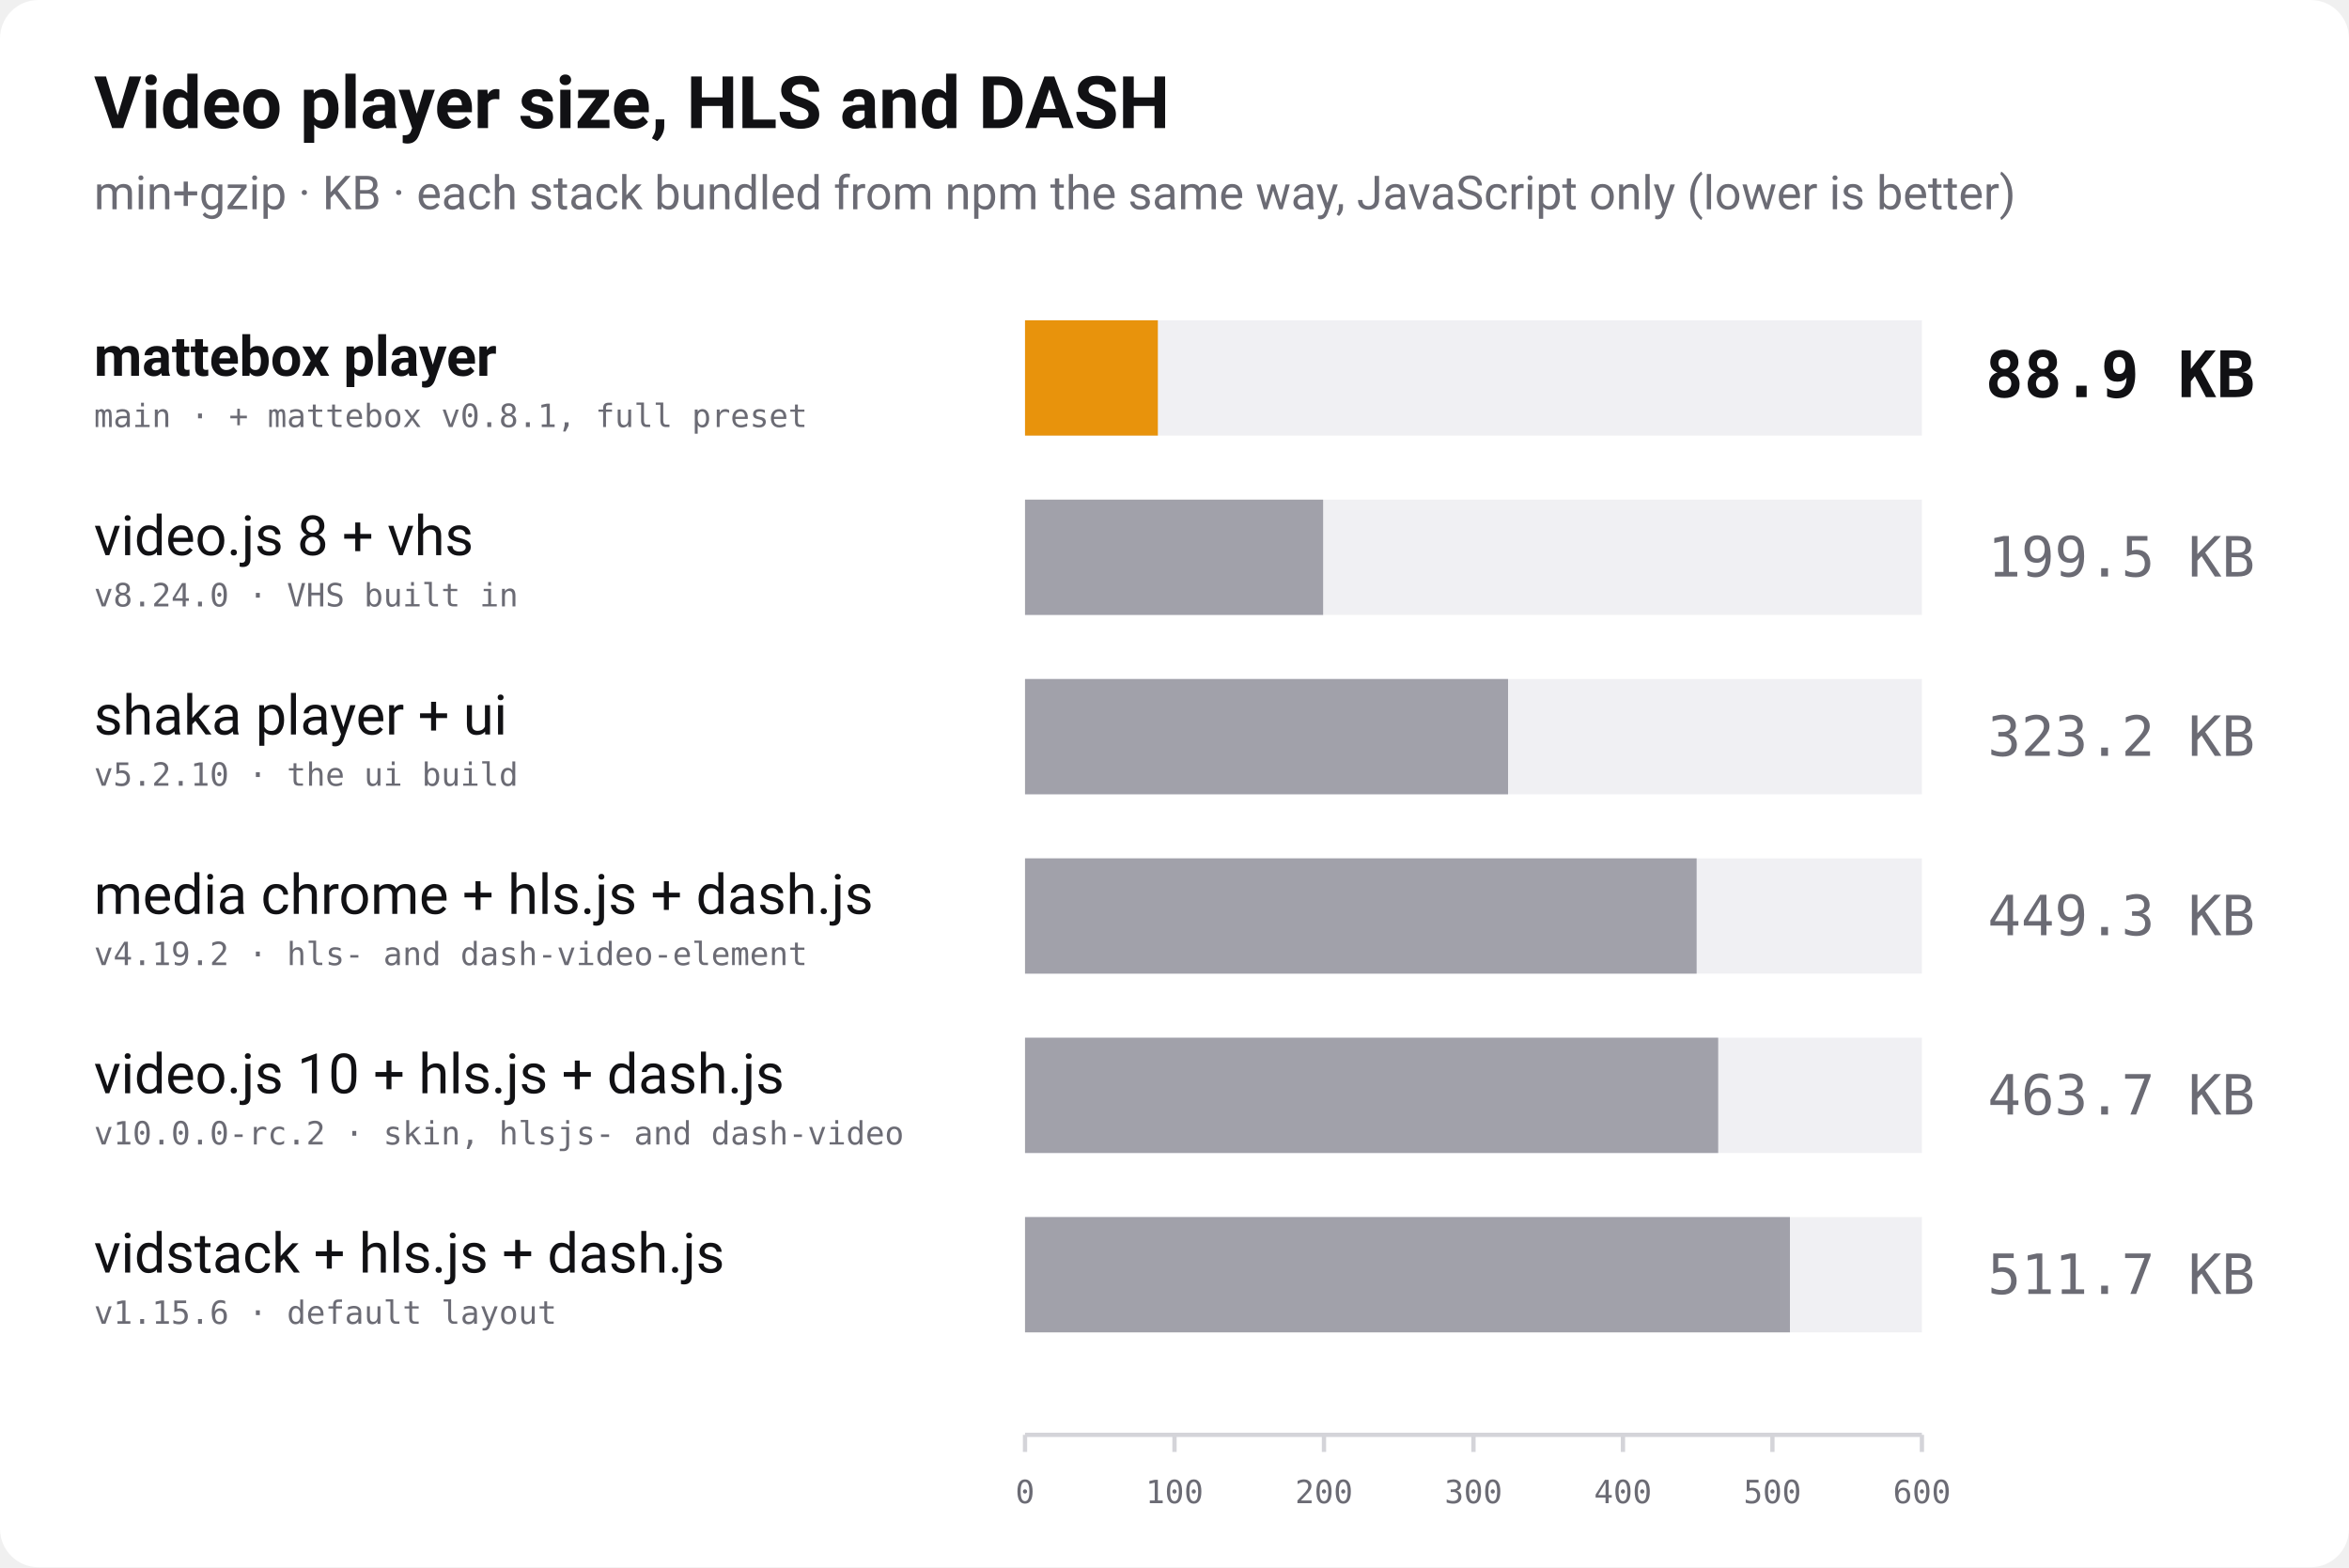
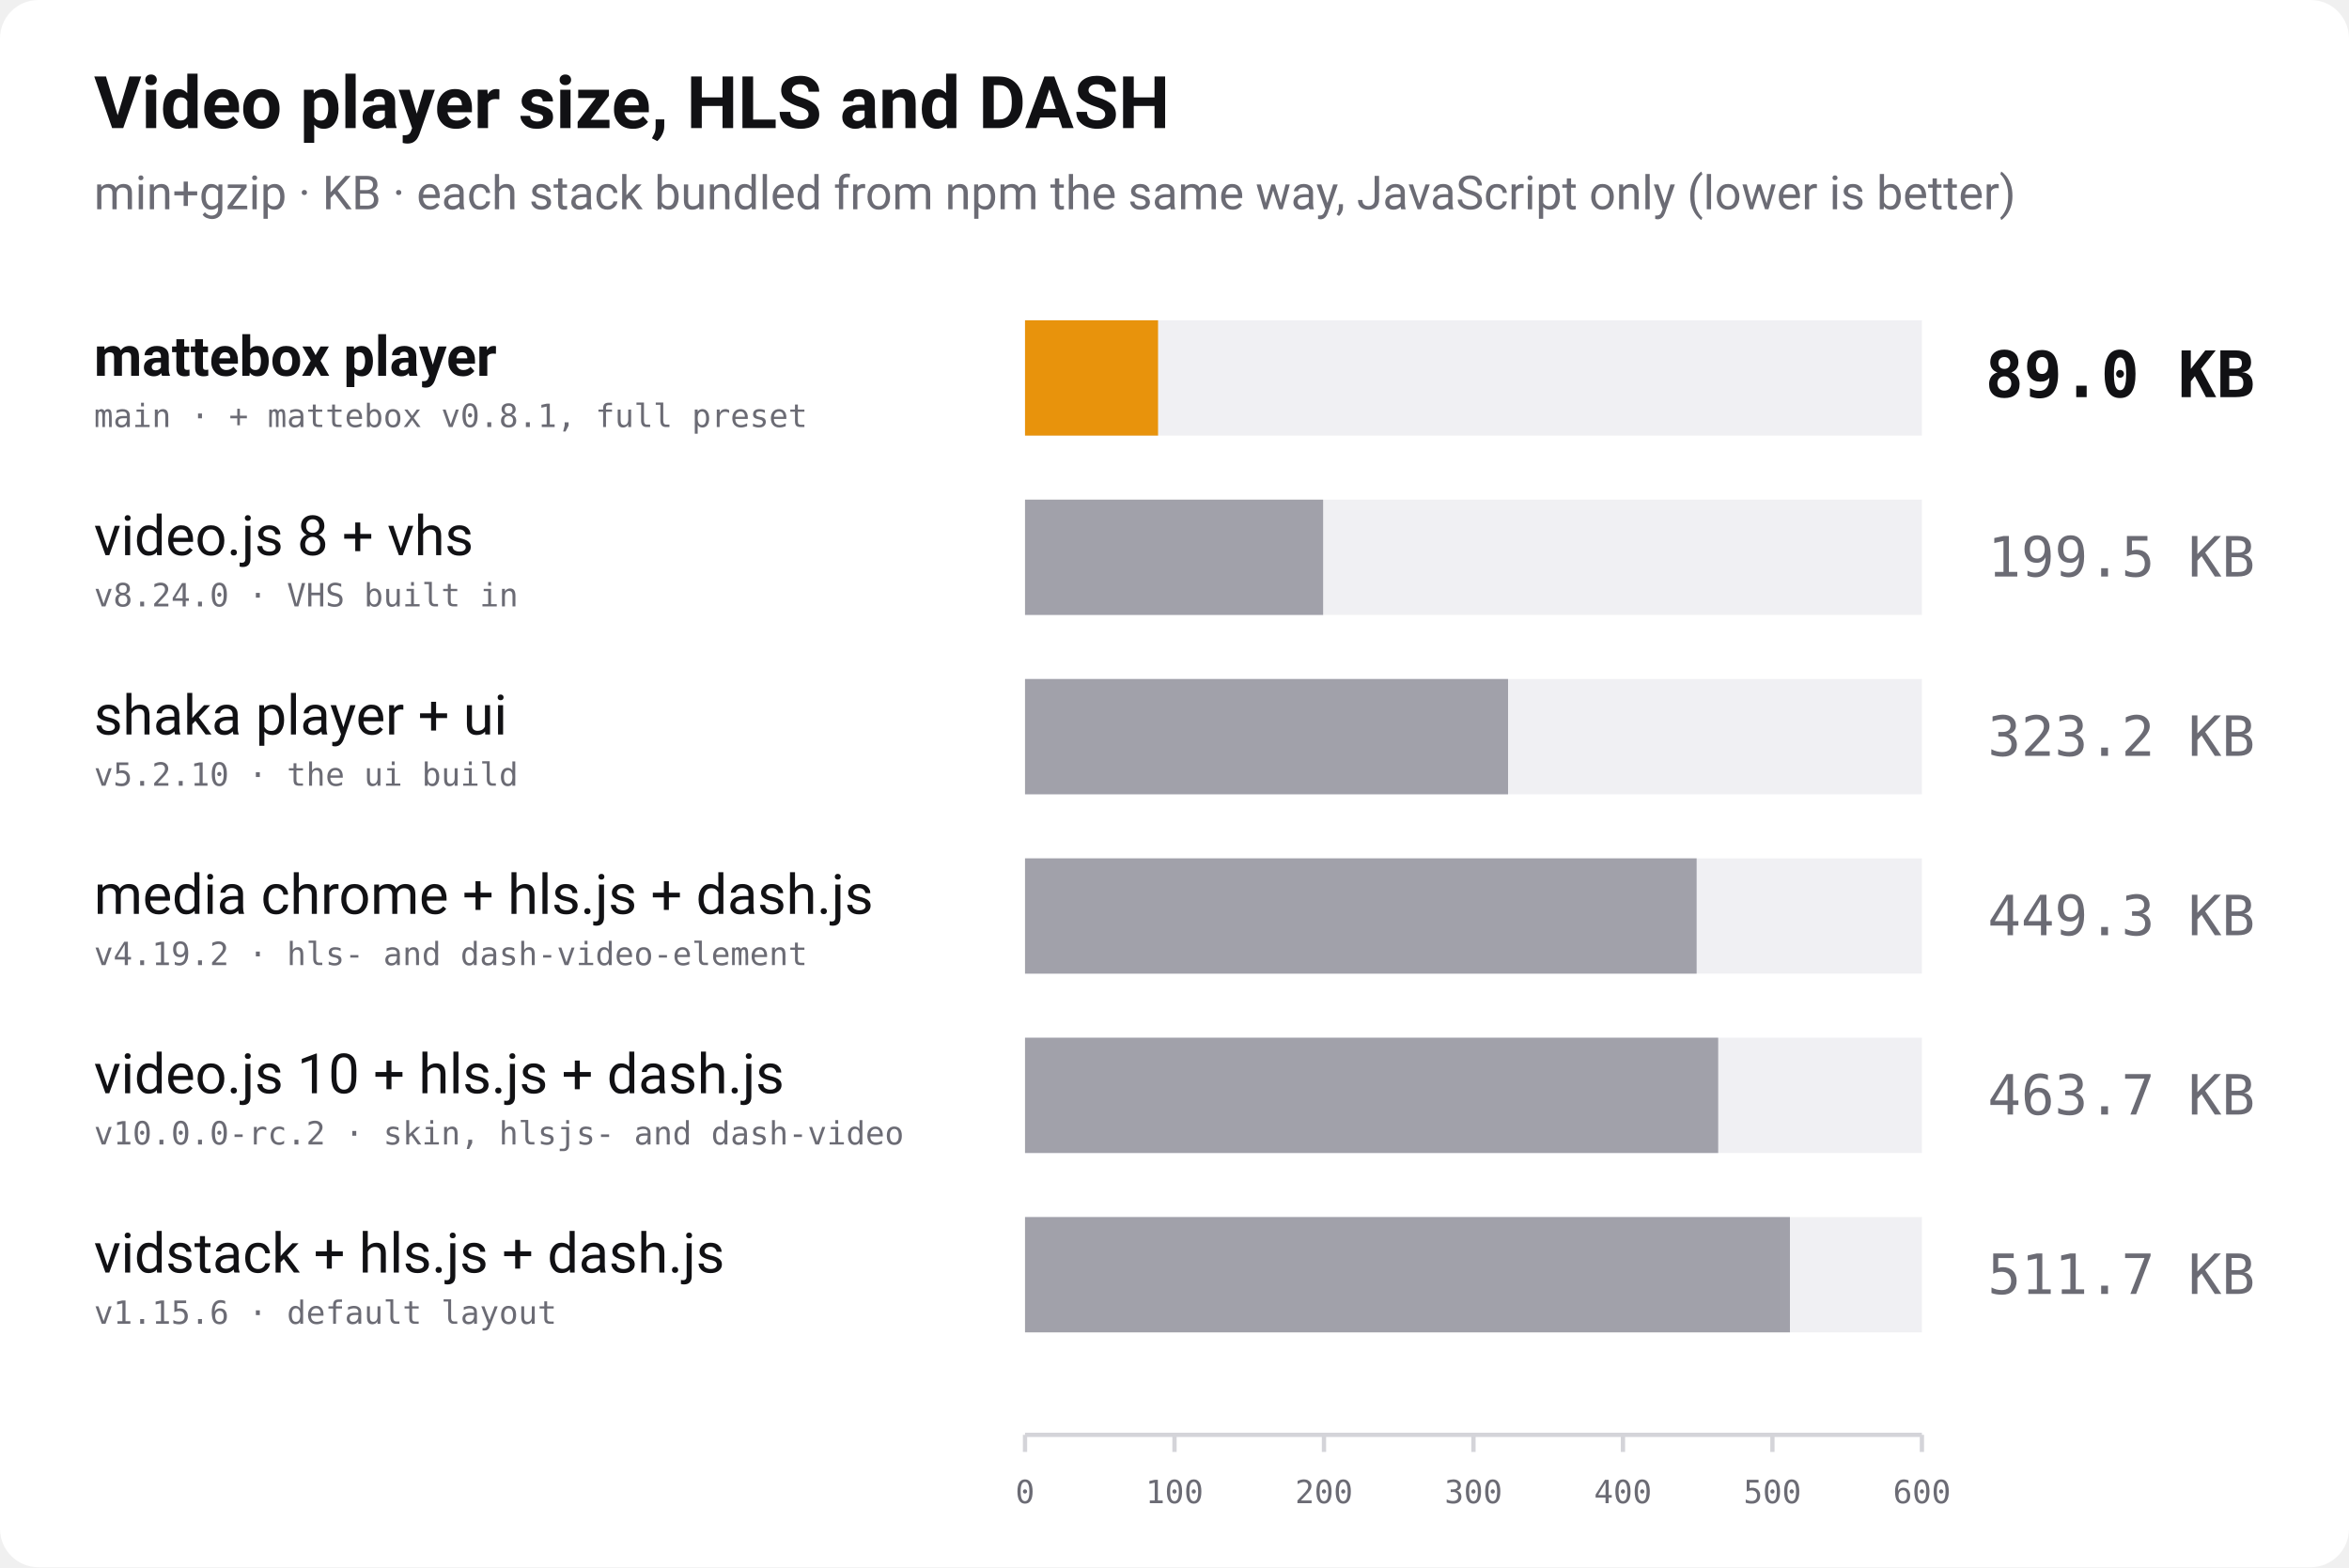
<svg xmlns="http://www.w3.org/2000/svg" width="1100" height="734" viewBox="0 0 1100 734" role="img" aria-label="Bundle size of video players with HLS and DASH playback, min+gzip, lower is better">
  <rect width="1100" height="734" rx="18" fill="#ffffff" />
  <text x="44" y="60" font-family="-apple-system, 'Segoe UI', Roboto, Helvetica, Arial, sans-serif" font-size="34" font-weight="700" fill="#111114">Video player size, HLS and DASH</text>
  <text x="44" y="98" font-family="-apple-system, 'Segoe UI', Roboto, Helvetica, Arial, sans-serif" font-size="22" fill="#6b6b74">min+gzip · KB · each stack bundled from npm the same way, JavaScript only (lower is better)</text>
  <text x="44" y="176" font-family="-apple-system, 'Segoe UI', Roboto, Helvetica, Arial, sans-serif" font-size="26" font-weight="700" fill="#111114">mattebox player</text>
  <text x="44" y="200" font-family="ui-monospace, 'SF Mono', Menlo, Consolas, monospace" font-size="15" fill="#6b6b74">main · + mattebox v0.8.1, full preset</text>
  <rect x="480" y="150" width="420" height="54" fill="#f0f0f3" />
-   <rect x="480" y="150" width="62.2" height="54" fill="#e8930c" />
-   <text x="1056" y="186" text-anchor="end" font-family="ui-monospace, 'SF Mono', Menlo, Consolas, monospace" font-size="30" font-weight="700" fill="#111114">88.9 KB</text>
+   <rect x="480" y="150" width="62.3" height="54" fill="#e8930c" />
+   <text x="1056" y="186" text-anchor="end" font-family="ui-monospace, 'SF Mono', Menlo, Consolas, monospace" font-size="30" font-weight="700" fill="#111114">89.0 KB</text>
  <text x="44" y="260" font-family="-apple-system, 'Segoe UI', Roboto, Helvetica, Arial, sans-serif" font-size="26" font-weight="400" fill="#111114">video.js 8 + vhs</text>
  <text x="44" y="284" font-family="ui-monospace, 'SF Mono', Menlo, Consolas, monospace" font-size="15" fill="#6b6b74">v8.24.0 · VHS built in</text>
  <rect x="480" y="234" width="420" height="54" fill="#f0f0f3" />
  <rect x="480" y="234" width="139.6" height="54" fill="#a1a1aa" />
  <text x="1056" y="270" text-anchor="end" font-family="ui-monospace, 'SF Mono', Menlo, Consolas, monospace" font-size="26" font-weight="400" fill="#6b6b74">199.5 KB</text>
  <text x="44" y="344" font-family="-apple-system, 'Segoe UI', Roboto, Helvetica, Arial, sans-serif" font-size="26" font-weight="400" fill="#111114">shaka player + ui</text>
  <text x="44" y="368" font-family="ui-monospace, 'SF Mono', Menlo, Consolas, monospace" font-size="15" fill="#6b6b74">v5.2.10 · the ui build</text>
  <rect x="480" y="318" width="420" height="54" fill="#f0f0f3" />
  <rect x="480" y="318" width="226.2" height="54" fill="#a1a1aa" />
  <text x="1056" y="354" text-anchor="end" font-family="ui-monospace, 'SF Mono', Menlo, Consolas, monospace" font-size="26" font-weight="400" fill="#6b6b74">323.2 KB</text>
  <text x="44" y="428" font-family="-apple-system, 'Segoe UI', Roboto, Helvetica, Arial, sans-serif" font-size="26" font-weight="400" fill="#111114">media chrome + hls.js + dash.js</text>
  <text x="44" y="452" font-family="ui-monospace, 'SF Mono', Menlo, Consolas, monospace" font-size="15" fill="#6b6b74">v4.19.2 · hls- and dash-video-element</text>
  <rect x="480" y="402" width="420" height="54" fill="#f0f0f3" />
  <rect x="480" y="402" width="314.5" height="54" fill="#a1a1aa" />
  <text x="1056" y="438" text-anchor="end" font-family="ui-monospace, 'SF Mono', Menlo, Consolas, monospace" font-size="26" font-weight="400" fill="#6b6b74">449.3 KB</text>
  <text x="44" y="512" font-family="-apple-system, 'Segoe UI', Roboto, Helvetica, Arial, sans-serif" font-size="26" font-weight="400" fill="#111114">video.js 10 + hls.js + dash.js</text>
  <text x="44" y="536" font-family="ui-monospace, 'SF Mono', Menlo, Consolas, monospace" font-size="15" fill="#6b6b74">v10.0.0-rc.2 · skin, hlsjs- and dash-video</text>
  <rect x="480" y="486" width="420" height="54" fill="#f0f0f3" />
  <rect x="480" y="486" width="324.6" height="54" fill="#a1a1aa" />
  <text x="1056" y="522" text-anchor="end" font-family="ui-monospace, 'SF Mono', Menlo, Consolas, monospace" font-size="26" font-weight="400" fill="#6b6b74">463.7 KB</text>
  <text x="44" y="596" font-family="-apple-system, 'Segoe UI', Roboto, Helvetica, Arial, sans-serif" font-size="26" font-weight="400" fill="#111114">vidstack + hls.js + dash.js</text>
  <text x="44" y="620" font-family="ui-monospace, 'SF Mono', Menlo, Consolas, monospace" font-size="15" fill="#6b6b74">v1.15.6 · default layout</text>
  <rect x="480" y="570" width="420" height="54" fill="#f0f0f3" />
  <rect x="480" y="570" width="358.2" height="54" fill="#a1a1aa" />
  <text x="1056" y="606" text-anchor="end" font-family="ui-monospace, 'SF Mono', Menlo, Consolas, monospace" font-size="26" font-weight="400" fill="#6b6b74">511.7 KB</text>
  <line x1="480" y1="672" x2="900" y2="672" stroke="#d4d4d9" stroke-width="2" />
  <line x1="480.0" y1="672" x2="480.0" y2="680" stroke="#d4d4d9" stroke-width="2" />
  <text x="480.0" y="704" text-anchor="middle" font-family="ui-monospace, 'SF Mono', Menlo, Consolas, monospace" font-size="15" fill="#6b6b74">0</text>
  <line x1="550.0" y1="672" x2="550.0" y2="680" stroke="#d4d4d9" stroke-width="2" />
  <text x="550.0" y="704" text-anchor="middle" font-family="ui-monospace, 'SF Mono', Menlo, Consolas, monospace" font-size="15" fill="#6b6b74">100</text>
  <line x1="620.0" y1="672" x2="620.0" y2="680" stroke="#d4d4d9" stroke-width="2" />
  <text x="620.0" y="704" text-anchor="middle" font-family="ui-monospace, 'SF Mono', Menlo, Consolas, monospace" font-size="15" fill="#6b6b74">200</text>
  <line x1="690.0" y1="672" x2="690.0" y2="680" stroke="#d4d4d9" stroke-width="2" />
  <text x="690.0" y="704" text-anchor="middle" font-family="ui-monospace, 'SF Mono', Menlo, Consolas, monospace" font-size="15" fill="#6b6b74">300</text>
  <line x1="760.0" y1="672" x2="760.0" y2="680" stroke="#d4d4d9" stroke-width="2" />
  <text x="760.0" y="704" text-anchor="middle" font-family="ui-monospace, 'SF Mono', Menlo, Consolas, monospace" font-size="15" fill="#6b6b74">400</text>
  <line x1="830.0" y1="672" x2="830.0" y2="680" stroke="#d4d4d9" stroke-width="2" />
  <text x="830.0" y="704" text-anchor="middle" font-family="ui-monospace, 'SF Mono', Menlo, Consolas, monospace" font-size="15" fill="#6b6b74">500</text>
  <line x1="900.0" y1="672" x2="900.0" y2="680" stroke="#d4d4d9" stroke-width="2" />
  <text x="900.0" y="704" text-anchor="middle" font-family="ui-monospace, 'SF Mono', Menlo, Consolas, monospace" font-size="15" fill="#6b6b74">600</text>
</svg>
